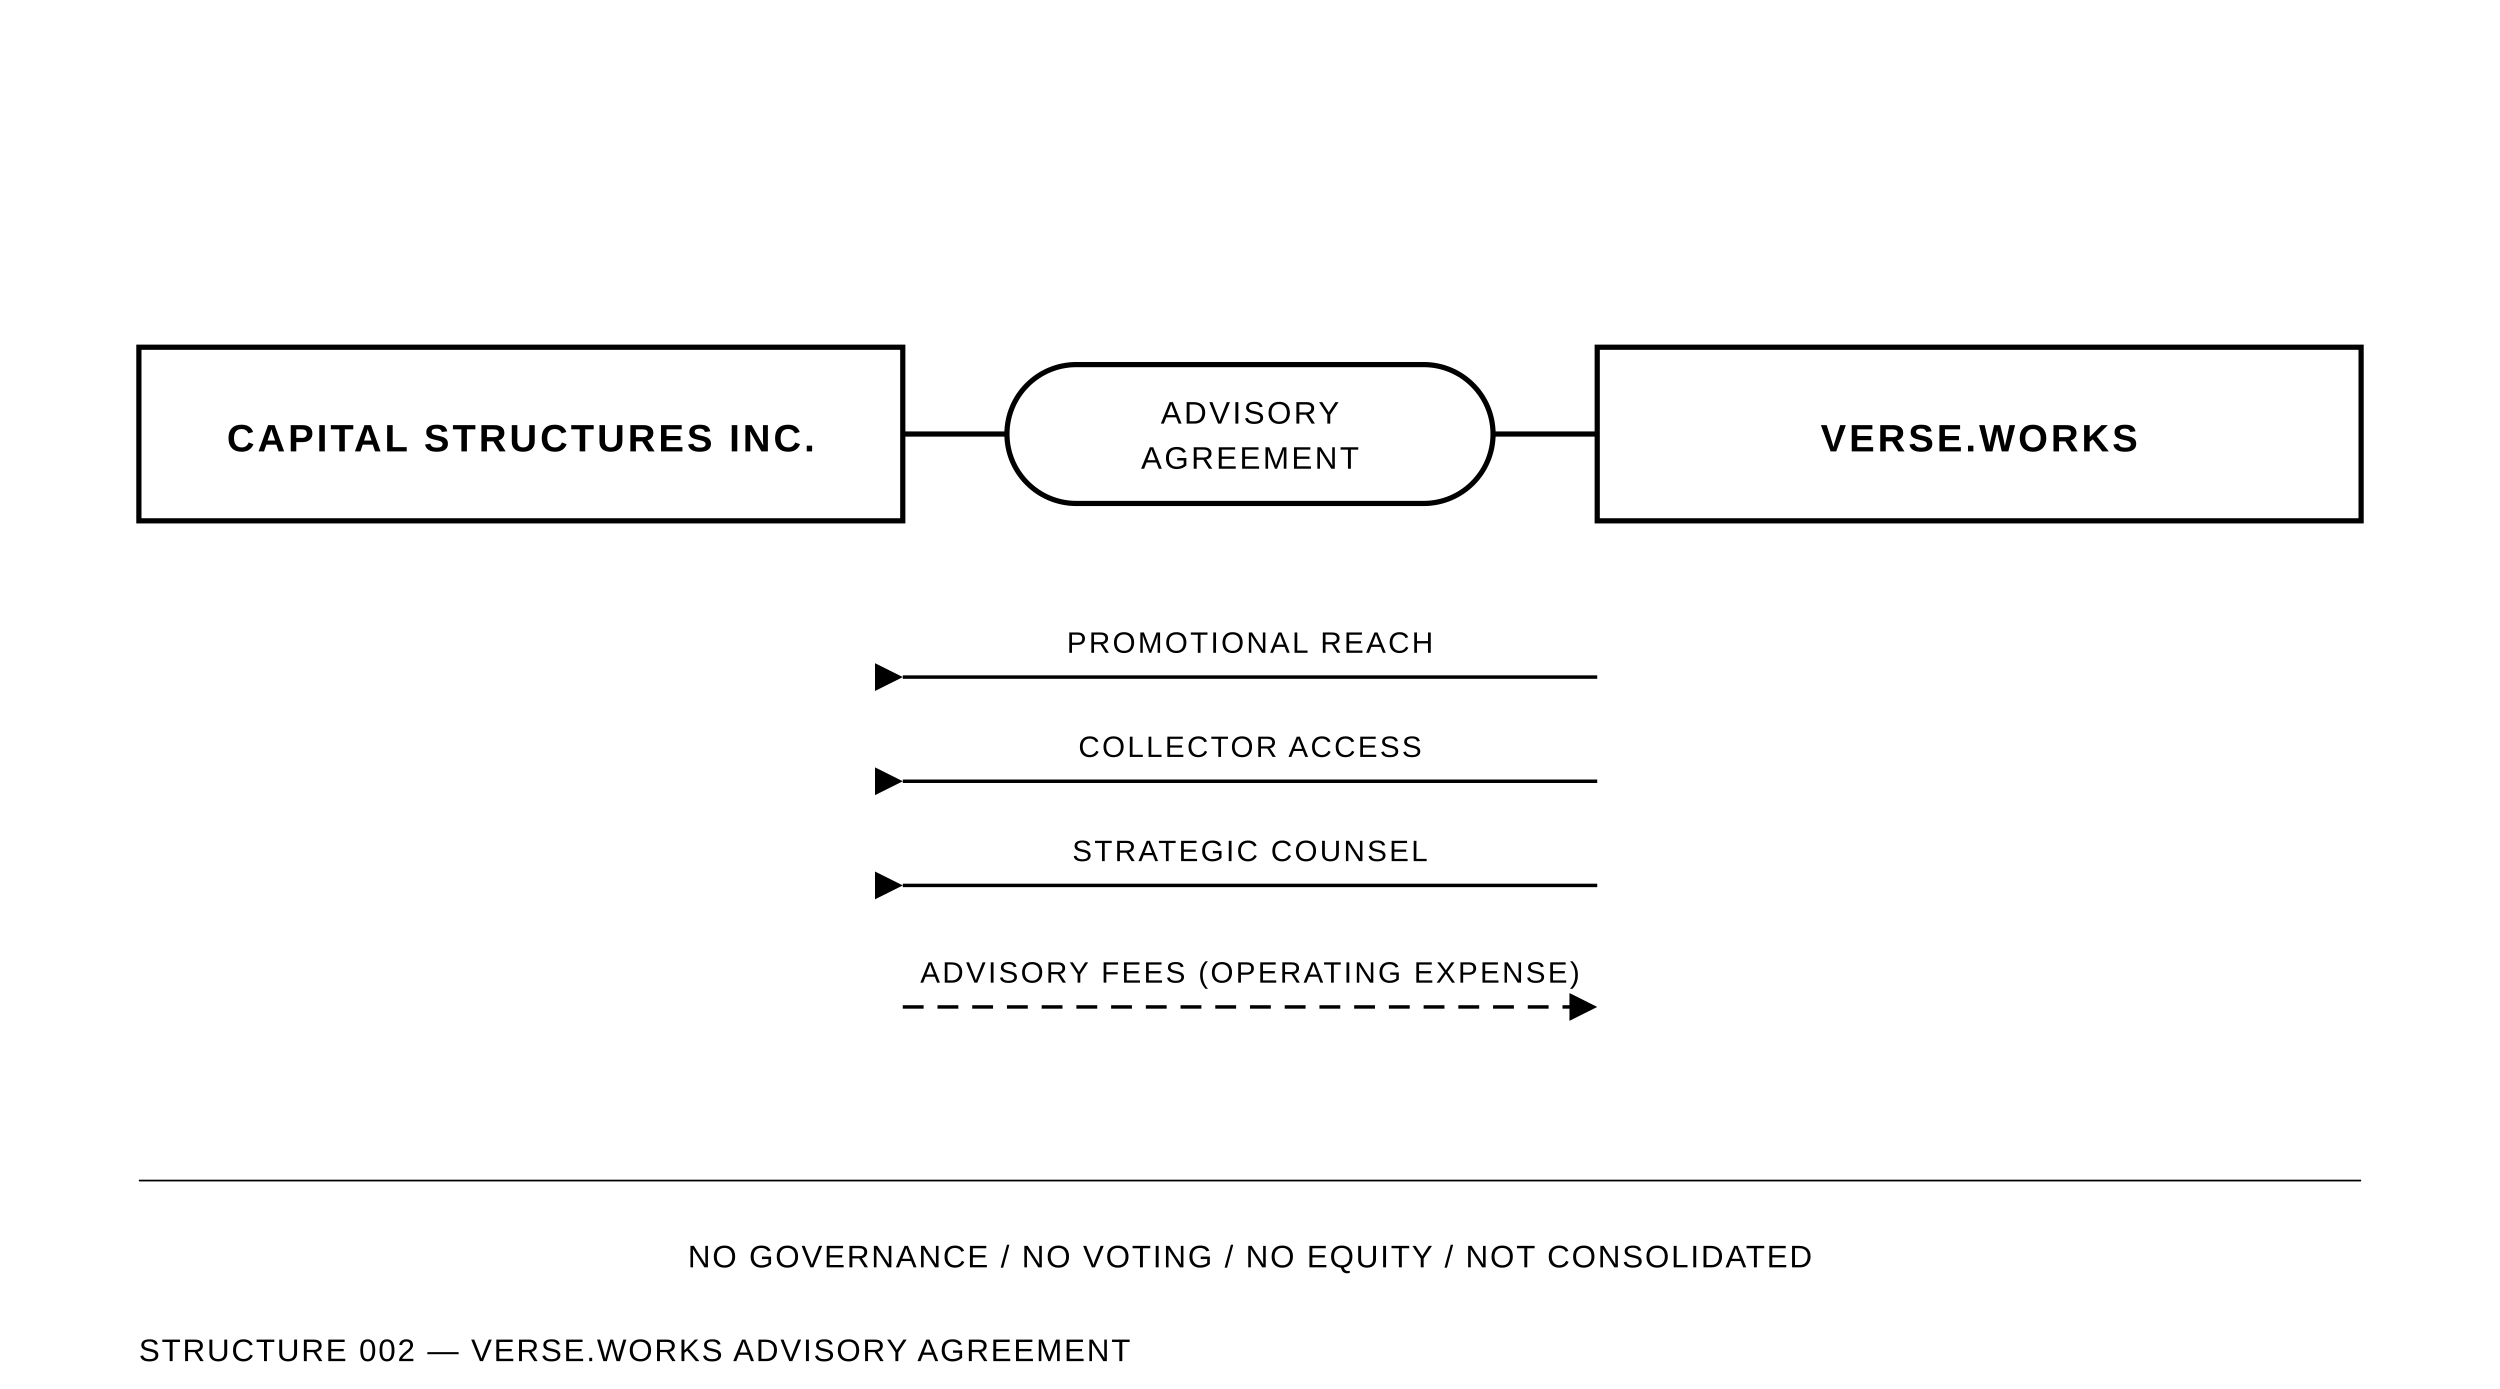
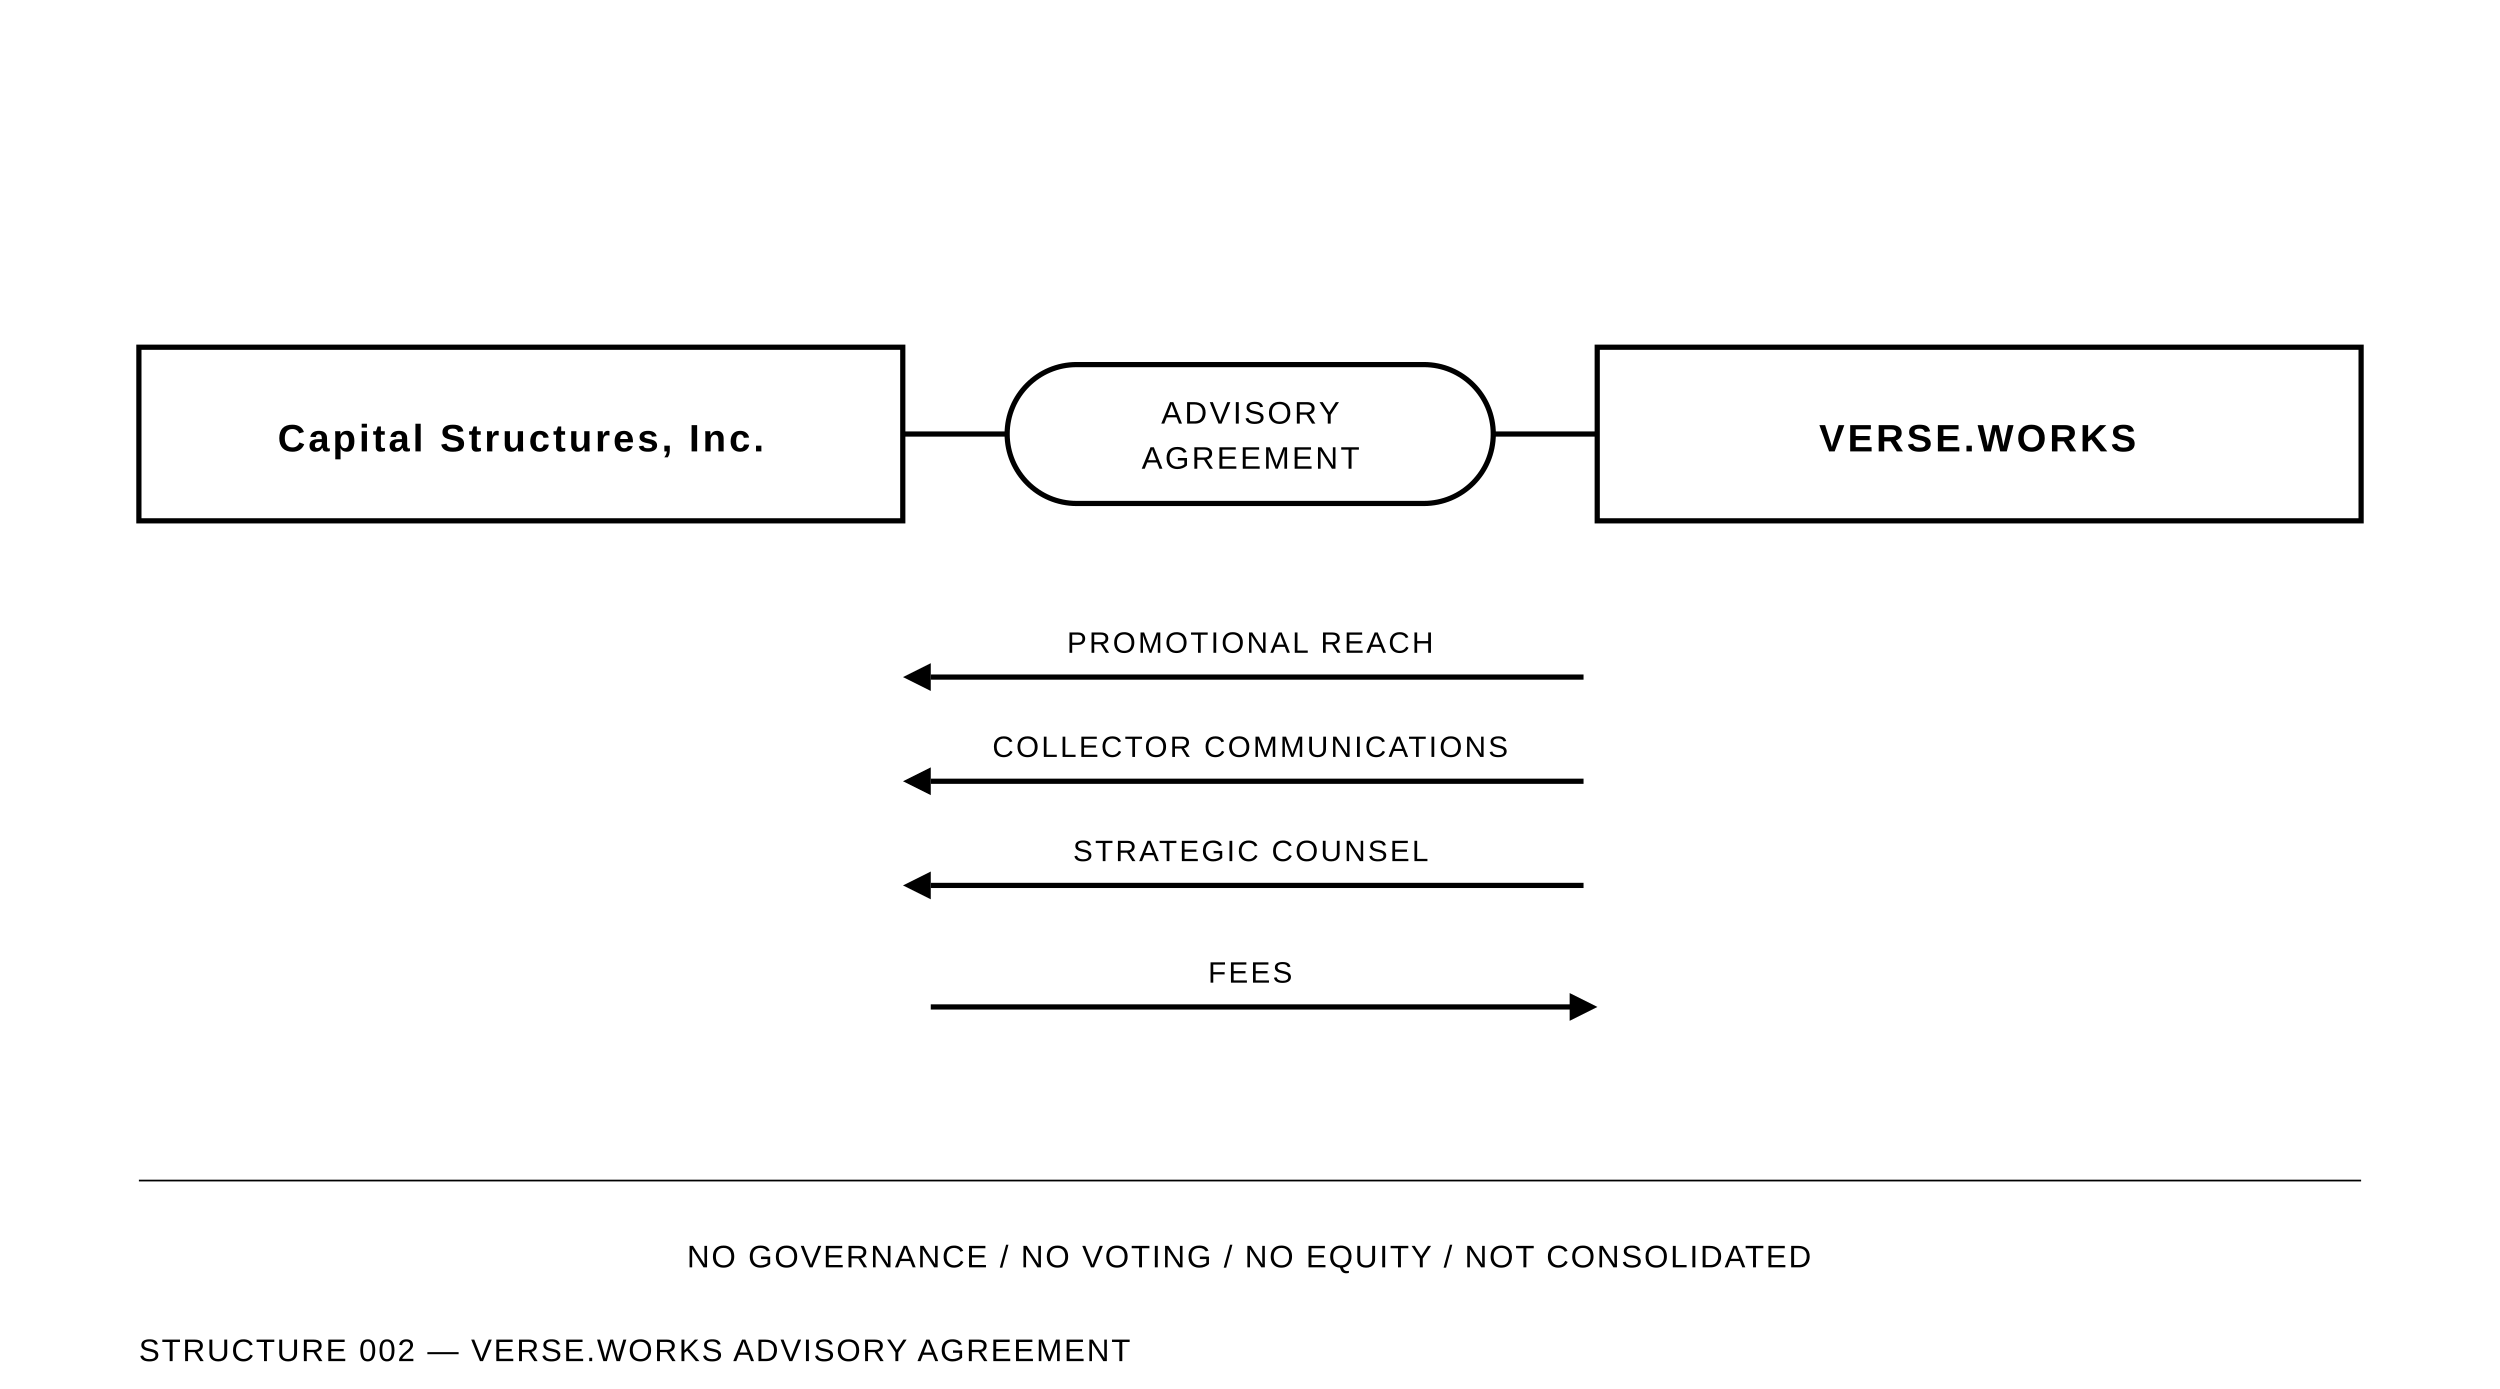
- <svg xmlns="http://www.w3.org/2000/svg" viewBox="0 0 720 400">
+ <svg xmlns="http://www.w3.org/2000/svg" id="Layer_1" version="1.1" viewBox="0 0 720 400">
  <defs>
-     <marker id="arrow" viewBox="0 0 10 10" refX="10" refY="5" markerWidth="8" markerHeight="8" orient="auto-start-reverse">
-       <path d="M 0 0 L 10 5 L 0 10 z" fill="#000" />
-     </marker>
-     <marker id="arrow-left" viewBox="0 0 10 10" refX="0" refY="5" markerWidth="8" markerHeight="8" orient="auto-start-reverse">
-       <path d="M 10 0 L 0 5 L 10 10 z" fill="#000" />
-     </marker>
    <style>
-       text {
-         font-family: Arial, Helvetica, sans-serif;
+       .st0, .st1, .st2 {
+         fill: none;
+       }
+ 
+       .st3 {
+         font-family: Arial-BoldMT, Arial;
        font-size: 11px;
-         letter-spacing: 0.08em;
-         fill: #000;
+         font-weight: 700;
+         letter-spacing: .08em;
      }
-       .entity { font-size: 11px; font-weight: bold; }
-       .label { font-size: 9px; }
-       .flow-label { font-size: 8.5px; }
-       .notation { font-size: 9px; letter-spacing: 0.06em; }
+ 
+       .st3, .st4, .st5, .st6, .st7 {
+         isolation: isolate;
+       }
+ 
+       .st1 {
+         stroke-width: 1.5px;
+       }
+ 
+       .st1, .st2 {
+         stroke: #000;
+       }
+ 
+       .st4 {
+         letter-spacing: .08em;
+       }
+ 
+       .st4, .st5 {
+         font-size: 9px;
+       }
+ 
+       .st4, .st5, .st6, .st7 {
+         font-family: ArialMT, Arial;
+       }
+ 
+       .st5 {
+         letter-spacing: .06em;
+       }
+ 
+       .st2 {
+         stroke-width: .5px;
+       }
+ 
+       .st6 {
+         letter-spacing: .08em;
+       }
+ 
+       .st6, .st7 {
+         font-size: 8.5px;
+       }
+ 
+       .st7 {
+         letter-spacing: .08em;
+       }
    </style>
  </defs>
-   <rect x="40" y="100" width="220" height="50" rx="0" fill="none" stroke="#000" stroke-width="1.5" />
-   <text x="150" y="130" text-anchor="middle" class="entity">CAPITAL STRUCTURES INC.</text>
-   <rect x="460" y="100" width="220" height="50" rx="0" fill="none" stroke="#000" stroke-width="1.5" />
-   <text x="570" y="130" text-anchor="middle" class="entity">VERSE.WORKS</text>
-   <rect x="290" y="105" width="140" height="40" rx="20" fill="none" stroke="#000" stroke-width="1.5" />
-   <text x="360" y="122" text-anchor="middle" class="label">ADVISORY</text>
-   <text x="360" y="135" text-anchor="middle" class="label">AGREEMENT</text>
-   <line x1="260" y1="125" x2="290" y2="125" stroke="#000" stroke-width="1.5" />
-   <line x1="430" y1="125" x2="460" y2="125" stroke="#000" stroke-width="1.5" />
-   <line x1="460" y1="195" x2="260" y2="195" stroke="#000" stroke-width="1" marker-end="url(#arrow-left)" />
-   <text x="360" y="188" text-anchor="middle" class="flow-label">PROMOTIONAL REACH</text>
-   <line x1="460" y1="225" x2="260" y2="225" stroke="#000" stroke-width="1" marker-end="url(#arrow-left)" />
-   <text x="360" y="218" text-anchor="middle" class="flow-label">COLLECTOR ACCESS</text>
-   <line x1="460" y1="255" x2="260" y2="255" stroke="#000" stroke-width="1" marker-end="url(#arrow-left)" />
-   <text x="360" y="248" text-anchor="middle" class="flow-label">STRATEGIC COUNSEL</text>
-   <line x1="260" y1="290" x2="460" y2="290" stroke="#000" stroke-width="1" stroke-dasharray="6,4" marker-end="url(#arrow)" />
-   <text x="360" y="283" text-anchor="middle" class="flow-label">ADVISORY FEES (OPERATING EXPENSE)</text>
-   <line x1="40" y1="340" x2="680" y2="340" stroke="#000" stroke-width="0.5" />
-   <text x="360" y="365" text-anchor="middle" class="notation">
-     NO GOVERNANCE / NO VOTING / NO EQUITY / NOT CONSOLIDATED
+   <rect class="st1" x="40" y="100" width="220" height="50" />
+   <text class="st3" transform="translate(79.98 130)">
+     <tspan x="0" y="0">Capital Structures, Inc.</tspan>
  </text>
-   <text x="40" y="392" class="notation">STRUCTURE 002 — VERSE.WORKS ADVISORY AGREEMENT</text>
+   <rect class="st1" x="460" y="100" width="220" height="50" />
+   <text class="st3" transform="translate(523.9 130)">
+     <tspan x="0" y="0">VERSE.WORKS</tspan>
+   </text>
+   <path class="st1" d="M310.06,105h100c11.05,0,20,8.95,20,20h0c0,11.05-8.95,20-20,20h-100c-11.05,0-20-8.95-20-20h0c0-11.05,8.95-20,20-20Z" />
+   <text class="st4" transform="translate(334.43 122)">
+     <tspan x="0" y="0">ADVISORY</tspan>
+   </text>
+   <text class="st4" transform="translate(328.8 135)">
+     <tspan x="0" y="0">AGREEMENT</tspan>
+   </text>
+   <line class="st1" x1="260" y1="125" x2="290" y2="125" />
+   <line class="st1" x1="430" y1="125" x2="460" y2="125" />
+   <path class="st0" d="" />
+   <path class="st0" d="" />
+   <path class="st0" d="" />
+   <path class="st0" d="" />
+   <line class="st2" x1="40" y1="340" x2="680" y2="340" />
+   <text class="st5" transform="translate(197.86 365)">
+     <tspan x="0" y="0">NO GOVERNANCE / NO VOTING / NO EQUITY / NOT CONSOLIDATED</tspan>
+   </text>
+   <text class="st5" transform="translate(40 392)">
+     <tspan x="0" y="0">STRUCTURE 002 — VERSE.WORKS ADVISORY AGREEMENT</tspan>
+   </text>
+   <g>
+     <g>
+       <path d="M268.06,191l-8,4,8,4v-8Z" />
+       <path d="M260.06,195" marker-end="url(#arrow-left)" />
+       <path d="M268.06,221l-8,4,8,4v-8Z" />
+       <path d="M260.06,225" marker-end="url(#arrow-left)" />
+       <path d="M268.06,251l-8,4,8,4v-8Z" />
+       <path d="M260.06,255" marker-end="url(#arrow-left)" />
+       <path d="M452.06,286l8,4-8,4v-8Z" />
+       <path d="M460.06,290" marker-end="url(#arrow)" />
+       <line class="st1" x1="268.06" y1="195" x2="456.06" y2="195" />
+       <line class="st1" x1="268.06" y1="225" x2="456.06" y2="225" />
+       <line class="st1" x1="268.06" y1="255" x2="456.06" y2="255" />
+       <line class="st1" x1="268.06" y1="290" x2="456.06" y2="290" />
+     </g>
+     <text class="st6" transform="translate(307.31 188)">
+       <tspan x="0" y="0">PROMOTIONAL REACH</tspan>
+     </text>
+     <text class="st7" transform="translate(285.81 218)">
+       <tspan x="0" y="0">COLLECTOR COMMUNICATIONS</tspan>
+     </text>
+     <text class="st6" transform="translate(309.04 248)">
+       <tspan x="0" y="0">STRATEGIC COUNSEL</tspan>
+     </text>
+     <text class="st7" transform="translate(347.94 283)">
+       <tspan x="0" y="0">FEES</tspan>
+     </text>
+   </g>
</svg>
